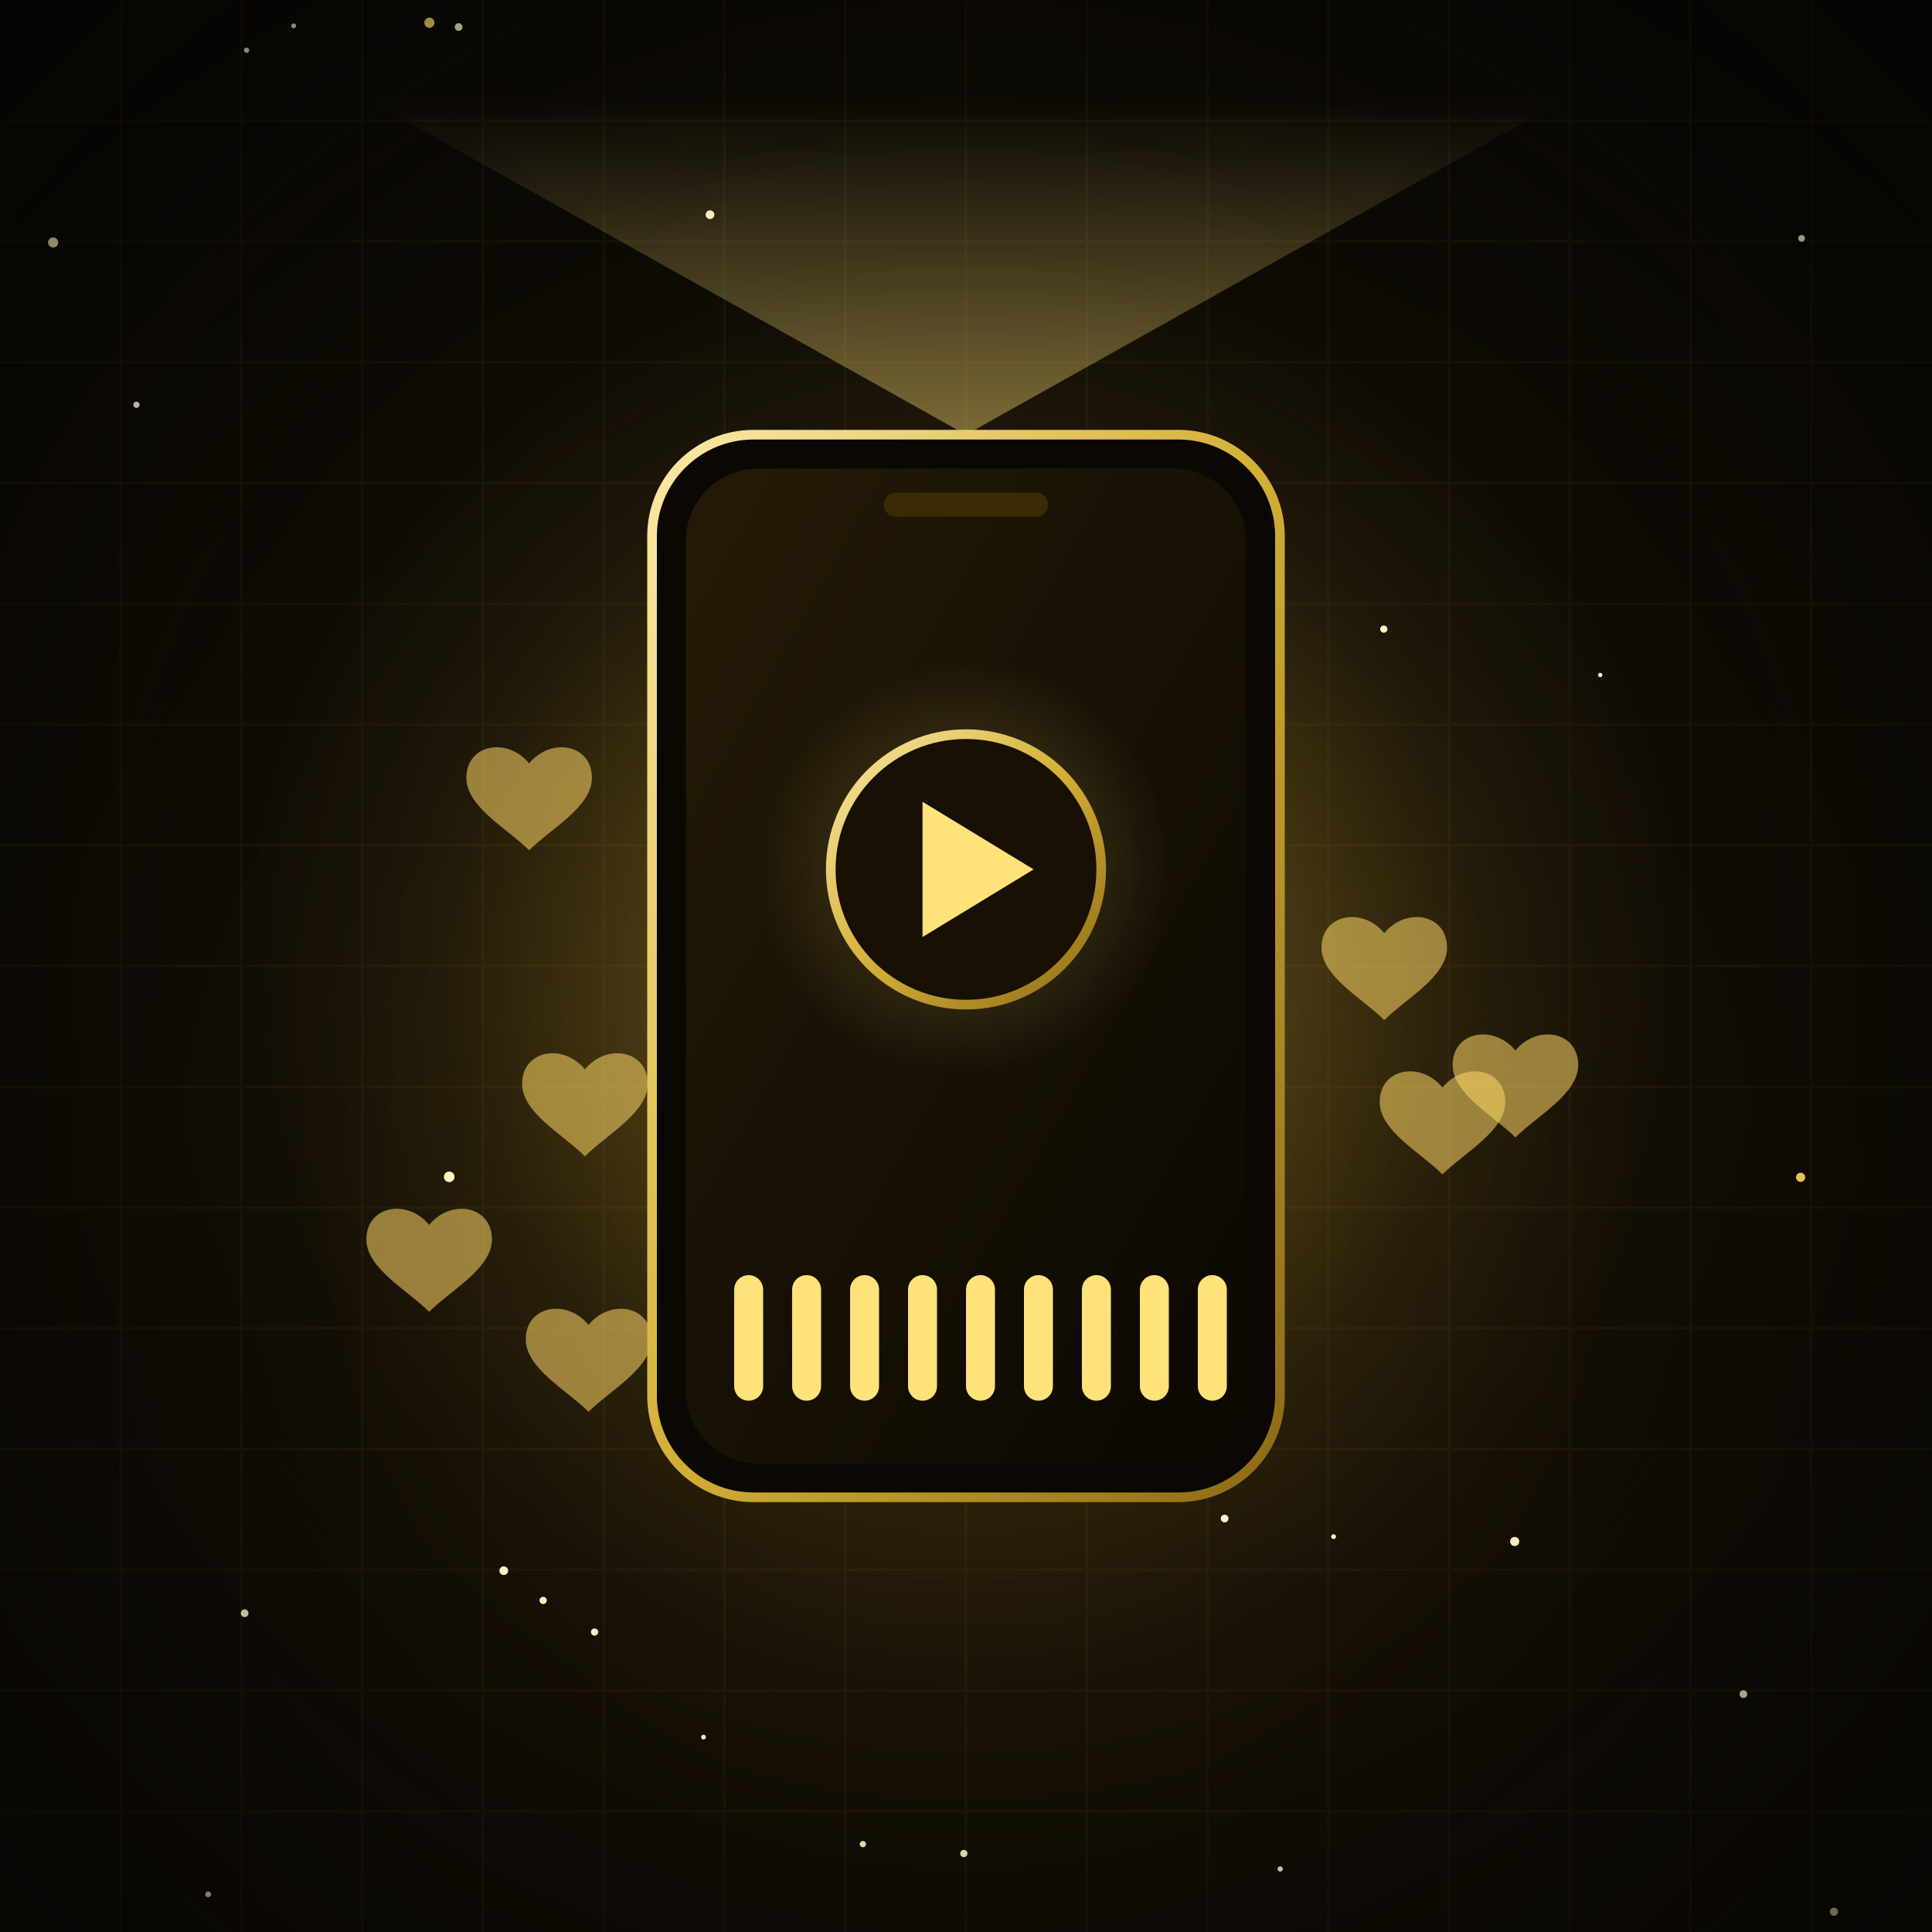
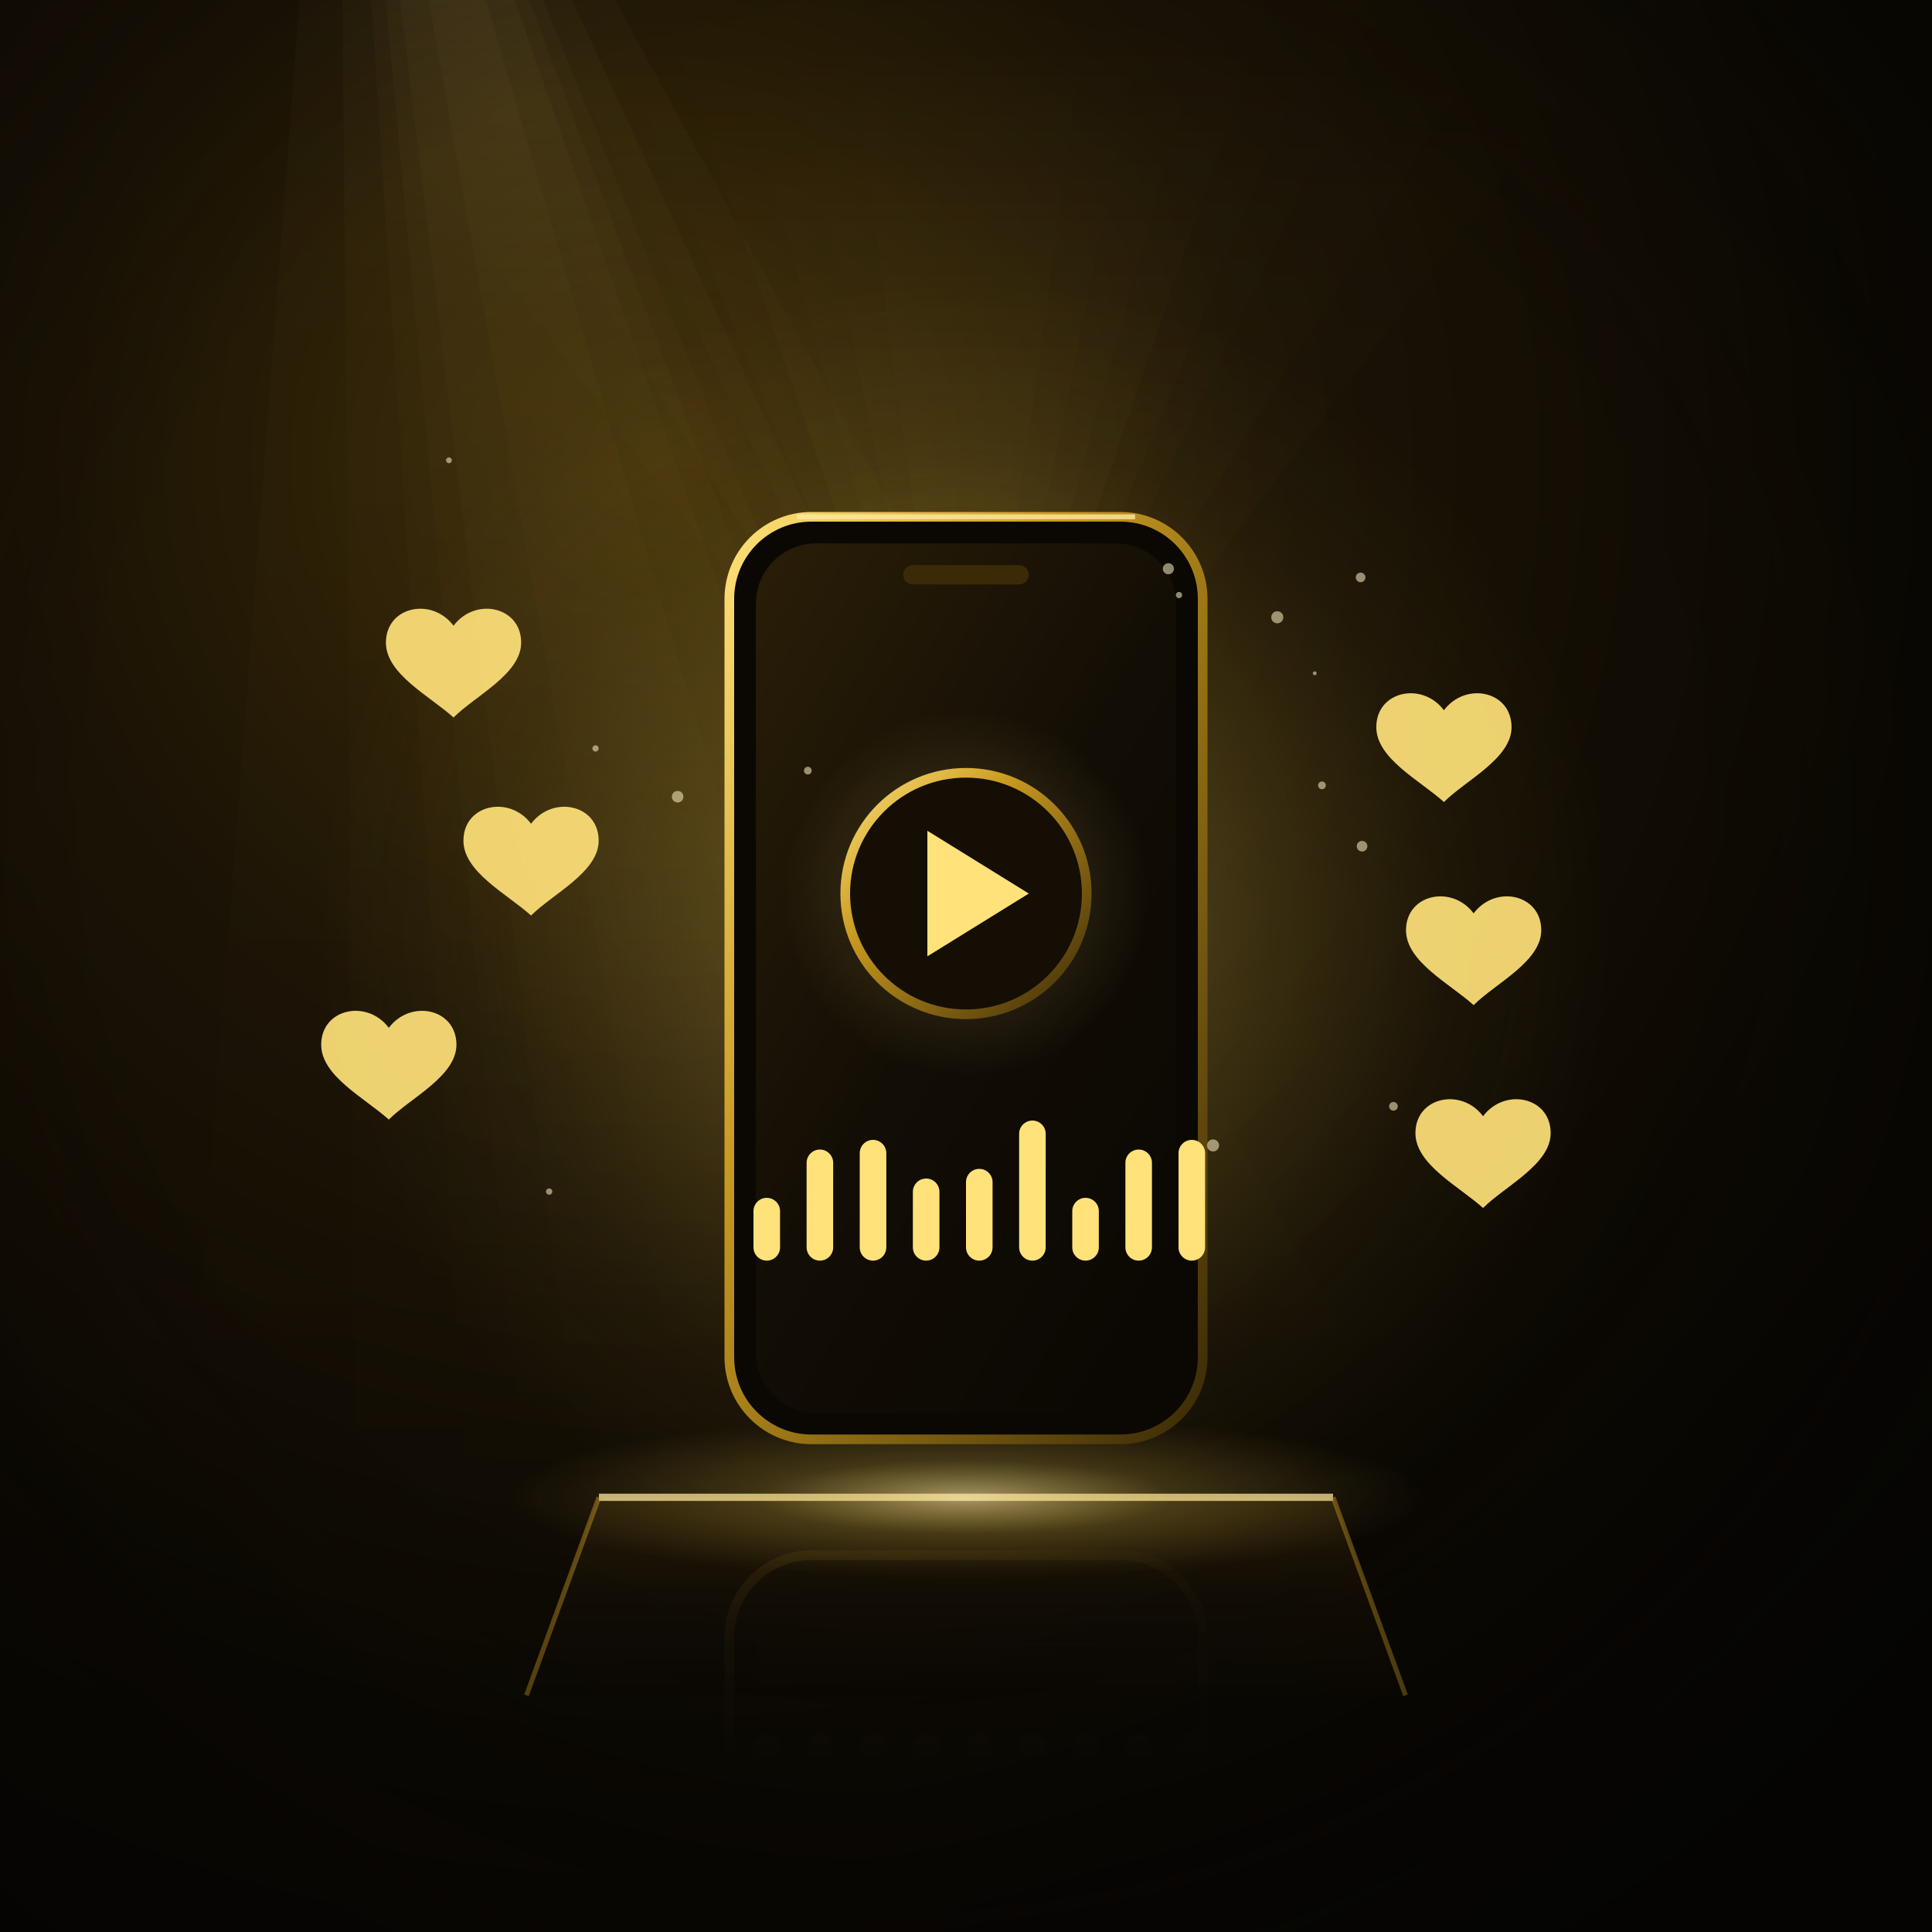
<svg xmlns="http://www.w3.org/2000/svg" viewBox="0 0 800 800" width="800" height="800" aria-hidden="true">
  <defs>
-     <radialGradient id="bg" cx=".5" cy=".62" r=".78">
+     <radialGradient id="sky" cx=".34" cy=".24" r=".92">
+       <stop offset="0" stop-color="#3a2a06" />
+       <stop offset=".34" stop-color="#1b1305" />
+       <stop offset=".72" stop-color="#0b0803" />
+       <stop offset="1" stop-color="#050403" />
+     </radialGradient>
+     <linearGradient id="beam" x1="0" y1="0" x2="0" y2="1">
+       <stop offset="0" stop-color="#fff1c4" stop-opacity=".46" />
+       <stop offset=".42" stop-color="#ffd766" stop-opacity=".15" />
+       <stop offset="1" stop-color="#ffd766" stop-opacity="0" />
+     </linearGradient>
+     <linearGradient id="beamUp" x1="0" y1="1" x2="0" y2="0">
+       <stop offset="0" stop-color="#fff1c4" stop-opacity=".42" />
+       <stop offset=".4" stop-color="#ffd766" stop-opacity=".13" />
+       <stop offset="1" stop-color="#ffd766" stop-opacity="0" />
+     </linearGradient>
+     <radialGradient id="pool">
+       <stop offset="0" stop-color="#ffe9a3" stop-opacity=".62" />
+       <stop offset=".45" stop-color="#e9c552" stop-opacity=".2" />
+       <stop offset="1" stop-color="#d4af37" stop-opacity="0" />
+     </radialGradient>
+     <radialGradient id="halo">
+       <stop offset="0" stop-color="#fff2c8" stop-opacity=".5" />
+       <stop offset=".38" stop-color="#e9c552" stop-opacity=".2" />
+       <stop offset=".74" stop-color="#d4af37" stop-opacity=".05" />
+       <stop offset="1" stop-color="#d4af37" stop-opacity="0" />
+     </radialGradient>
+     <radialGradient id="soft">
+       <stop offset="0" stop-color="#fff3c4" stop-opacity=".8" />
+       <stop offset=".5" stop-color="#f5d76e" stop-opacity=".28" />
+       <stop offset="1" stop-color="#f5d76e" stop-opacity="0" />
+     </radialGradient>
+     <linearGradient id="brass" x1="0" y1="0" x2="1" y2="1">
+       <stop offset="0" stop-color="#ffe27a" />
+       <stop offset=".35" stop-color="#c99a20" />
+       <stop offset=".62" stop-color="#8c6a14" />
+       <stop offset="1" stop-color="#3a2a06" />
+     </linearGradient>
+     <radialGradient id="vig" cx=".46" cy=".42" r=".78">
+       <stop offset=".52" stop-color="#050403" stop-opacity="0" />
+       <stop offset="1" stop-color="#050403" stop-opacity=".7" />
+     </radialGradient>
+     <linearGradient id="stone" x1="0" y1="0" x2="0" y2="1">
+       <stop offset="0" stop-color="#241a06" />
+       <stop offset=".5" stop-color="#120d05" />
+       <stop offset="1" stop-color="#0b0803" />
+     </linearGradient>
+     <linearGradient id="screen" x1="0" y1="0" x2=".8" y2="1">
      <stop offset="0" stop-color="#2a1e07" />
-       <stop offset=".45" stop-color="#120d05" />
-       <stop offset="1" stop-color="#060503" />
-     </radialGradient>
-     <radialGradient id="soft">
-       <stop offset="0" stop-color="#fff3c4" stop-opacity=".85" />
-       <stop offset=".5" stop-color="#f5d76e" stop-opacity=".3" />
-       <stop offset="1" stop-color="#f5d76e" stop-opacity="0" />
-     </radialGradient>
-     <radialGradient id="halo">
-       <stop offset="0" stop-color="#fff2c8" stop-opacity=".55" />
-       <stop offset=".35" stop-color="#e9bf48" stop-opacity=".26" />
-       <stop offset=".72" stop-color="#d4af37" stop-opacity=".07" />
-       <stop offset="1" stop-color="#d4af37" stop-opacity="0" />
-     </radialGradient>
-     <radialGradient id="vig" cx=".5" cy=".5" r=".72">
-       <stop offset=".55" stop-color="#060503" stop-opacity="0" />
-       <stop offset="1" stop-color="#060503" stop-opacity=".72" />
-     </radialGradient>
-     <linearGradient id="gold" x1="0" y1="0" x2="1" y2="1">
-       <stop offset="0" stop-color="#fbe9a6" />
-       <stop offset=".5" stop-color="#d4af37" />
-       <stop offset="1" stop-color="#8c6a14" />
-     </linearGradient>
-     <linearGradient id="floor" x1="0" y1="0" x2="0" y2="1">
-       <stop offset="0" stop-color="#d4af37" stop-opacity="0" />
-       <stop offset="1" stop-color="#d4af37" stop-opacity=".16" />
-     </linearGradient>
-     <linearGradient id="beam" x1="0" y1="1" x2="0" y2="0">
-       <stop offset="0" stop-color="#ffe27a" stop-opacity=".42" />
-       <stop offset="1" stop-color="#ffe27a" stop-opacity="0" />
-     </linearGradient>
-     <linearGradient id="scr" x1="0" y1="0" x2="1" y2="1">
-       <stop offset="0" stop-color="#241a06" />
+       <stop offset=".55" stop-color="#120d05" />
      <stop offset="1" stop-color="#0b0803" />
    </linearGradient>
  </defs>
  <style>
- .tw{animation:tw 3s ease-in-out infinite alternate}
- .breathe{transform-box:fill-box;transform-origin:center;animation:breathe 5s ease-in-out infinite alternate}
- @keyframes tw{from{opacity:.18}to{opacity:1}}
- @keyframes breathe{from{opacity:.72;transform:scale(.96)}to{opacity:1;transform:scale(1.05)}}
+ .mote{animation-name:mote;animation-timing-function:ease-in-out;animation-iteration-count:infinite;animation-direction:alternate}
+ .glow{transform-box:fill-box;transform-origin:center;animation:glow 6s ease-in-out infinite alternate}
+ @keyframes mote{from{transform:translateY(9px);opacity:.14}to{transform:translateY(-13px);opacity:.85}}
+ @keyframes glow{from{opacity:.68;transform:scale(.97)}to{opacity:1;transform:scale(1.04)}}
.bar{transform-box:fill-box;transform-origin:center bottom;animation-name:bar;animation-timing-function:ease-in-out;animation-iteration-count:infinite;animation-direction:alternate}
.rise{animation-name:rise;animation-timing-function:ease-out;animation-iteration-count:infinite}
.play{transform-box:fill-box;transform-origin:center;animation:play 3.2s ease-in-out infinite}
- @keyframes bar{from{transform:scaleY(.3)}to{transform:scaleY(1)}}
- @keyframes rise{0%{transform:translateY(90px) scale(.6);opacity:0}18%{opacity:.85}100%{transform:translateY(-240px) scale(1.1);opacity:0}}
- @keyframes play{0%,100%{transform:scale(1)}50%{transform:scale(1.09)}}</style>
-   <rect width="800" height="800" fill="url(#bg)" />
-   <g fill="none" stroke="#d4af37" stroke-width="1" opacity=".05">
-     <path d="M50 0V800" />
-     <path d="M100 0V800" />
-     <path d="M150 0V800" />
-     <path d="M200 0V800" />
-     <path d="M250 0V800" />
-     <path d="M300 0V800" />
-     <path d="M350 0V800" />
-     <path d="M400 0V800" />
-     <path d="M450 0V800" />
-     <path d="M500 0V800" />
-     <path d="M550 0V800" />
-     <path d="M600 0V800" />
-     <path d="M650 0V800" />
-     <path d="M700 0V800" />
-     <path d="M750 0V800" />
-     <path d="M0 50H800" />
-     <path d="M0 100H800" />
-     <path d="M0 150H800" />
-     <path d="M0 200H800" />
-     <path d="M0 250H800" />
-     <path d="M0 300H800" />
-     <path d="M0 350H800" />
-     <path d="M0 400H800" />
-     <path d="M0 450H800" />
-     <path d="M0 500H800" />
-     <path d="M0 550H800" />
-     <path d="M0 600H800" />
-     <path d="M0 650H800" />
-     <path d="M0 700H800" />
-     <path d="M0 750H800" />
-   </g>
-   <path d="M400 180L150 40L650 40Z" fill="url(#beam)" />
-   <g transform="translate(400 400)">
-     <circle class="breathe" r="300" fill="url(#halo)" />
-   </g>
-   <g transform="translate(242.2 442.8)">
-     <path class="rise" d="M0 0c-9-11-26-8-26 6 0 12 17 21 26 30 9-9 26-18 26-30 0-14-17-17-26-6Z" fill="#ffd766" opacity=".55" style="animation-duration:5.5s;animation-delay:-0s" />
-   </g>
-   <g transform="translate(573.2 386.4)">
-     <path class="rise" d="M0 0c-9-11-26-8-26 6 0 12 17 21 26 30 9-9 26-18 26-30 0-14-17-17-26-6Z" fill="#ffd766" opacity=".55" style="animation-duration:4.6s;animation-delay:-0.3s" />
-   </g>
-   <g transform="translate(219.1 316.1)">
-     <path class="rise" d="M0 0c-9-11-26-8-26 6 0 12 17 21 26 30 9-9 26-18 26-30 0-14-17-17-26-6Z" fill="#ffd766" opacity=".55" style="animation-duration:5.2s;animation-delay:-4.8s" />
-   </g>
-   <g transform="translate(627.5 435)">
-     <path class="rise" d="M0 0c-9-11-26-8-26 6 0 12 17 21 26 30 9-9 26-18 26-30 0-14-17-17-26-6Z" fill="#ffd766" opacity=".55" style="animation-duration:4.6s;animation-delay:-3.3s" />
-   </g>
-   <g transform="translate(243.7 548.6)">
-     <path class="rise" d="M0 0c-9-11-26-8-26 6 0 12 17 21 26 30 9-9 26-18 26-30 0-14-17-17-26-6Z" fill="#ffd766" opacity=".55" style="animation-duration:5.3s;animation-delay:-4s" />
-   </g>
-   <g transform="translate(597.3 450.3)">
-     <path class="rise" d="M0 0c-9-11-26-8-26 6 0 12 17 21 26 30 9-9 26-18 26-30 0-14-17-17-26-6Z" fill="#ffd766" opacity=".55" style="animation-duration:4.6s;animation-delay:-2s" />
-   </g>
-   <g transform="translate(177.7 507.2)">
-     <path class="rise" d="M0 0c-9-11-26-8-26 6 0 12 17 21 26 30 9-9 26-18 26-30 0-14-17-17-26-6Z" fill="#ffd766" opacity=".55" style="animation-duration:4.7s;animation-delay:-3.5s" />
+ @keyframes bar{from{transform:scaleY(.28)}to{transform:scaleY(1)}}
+ @keyframes rise{0%{transform:translateY(80px) scale(.55);opacity:0}14%,80%{opacity:1}100%{transform:translateY(-230px) scale(1.1);opacity:0}}
+ @keyframes play{0%,100%{transform:scale(1)}50%{transform:scale(1.08)}}</style>
+   <rect width="800" height="800" fill="url(#sky)" />
+   <g fill="url(#beam)">
+     <path d="M140 -210L30 620L53.5 620Z" opacity="0" />
+     <path d="M140 -210L53.5 620L76.9 620Z" opacity="0" />
+     <path d="M140 -210L76.9 620L100.4 620Z" opacity="0.1" />
+     <path d="M140 -210L100.4 620L123.8 620Z" opacity="0.1" />
+     <path d="M140 -210L123.8 620L147.3 620Z" opacity="0.1" />
+     <path d="M140 -210L147.3 620L170.8 620Z" opacity="0.2" />
+     <path d="M140 -210L170.8 620L194.2 620Z" opacity="0.2" />
+     <path d="M140 -210L194.2 620L217.7 620Z" opacity="0.3" />
+     <path d="M140 -210L217.7 620L241.2 620Z" opacity="0.4" />
+     <path d="M140 -210L241.2 620L264.6 620Z" opacity="0.5" />
+     <path d="M140 -210L264.6 620L288.1 620Z" opacity="0.5" />
+     <path d="M140 -210L288.1 620L311.5 620Z" opacity="0.6" />
+     <path d="M140 -210L311.5 620L335 620Z" opacity="0.6" />
+     <path d="M140 -210L335 620L358.5 620Z" opacity="0.6" />
+     <path d="M140 -210L358.5 620L381.9 620Z" opacity="0.6" />
+     <path d="M140 -210L381.9 620L405.4 620Z" opacity="0.5" />
+     <path d="M140 -210L405.4 620L428.8 620Z" opacity="0.5" />
+     <path d="M140 -210L428.8 620L452.3 620Z" opacity="0.4" />
+     <path d="M140 -210L452.3 620L475.8 620Z" opacity="0.3" />
+     <path d="M140 -210L475.8 620L499.2 620Z" opacity="0.2" />
+     <path d="M140 -210L499.2 620L522.7 620Z" opacity="0.2" />
+     <path d="M140 -210L522.7 620L546.2 620Z" opacity="0.1" />
+     <path d="M140 -210L546.2 620L569.6 620Z" opacity="0.1" />
+     <path d="M140 -210L569.6 620L593.1 620Z" opacity="0.1" />
+     <path d="M140 -210L593.1 620L616.5 620Z" opacity="0" />
+     <path d="M140 -210L616.5 620L640 620Z" opacity="0" />
+   </g>
+   <g fill="url(#beamUp)">
+     <path d="M400 370L114 20L137.8 20Z" opacity="0" />
+     <path d="M400 370L137.8 20L161.7 20Z" opacity="0.1" />
+     <path d="M400 370L161.7 20L185.5 20Z" opacity="0.1" />
+     <path d="M400 370L185.5 20L209.3 20Z" opacity="0.2" />
+     <path d="M400 370L209.3 20L233.2 20Z" opacity="0.2" />
+     <path d="M400 370L233.2 20L257 20Z" opacity="0.3" />
+     <path d="M400 370L257 20L280.8 20Z" opacity="0.4" />
+     <path d="M400 370L280.8 20L304.7 20Z" opacity="0.6" />
+     <path d="M400 370L304.7 20L328.5 20Z" opacity="0.7" />
+     <path d="M400 370L328.5 20L352.3 20Z" opacity="0.8" />
+     <path d="M400 370L352.3 20L376.2 20Z" opacity="0.9" />
+     <path d="M400 370L376.2 20L400 20Z" opacity="0.9" />
+     <path d="M400 370L400 20L423.8 20Z" opacity="0.9" />
+     <path d="M400 370L423.8 20L447.7 20Z" opacity="0.9" />
+     <path d="M400 370L447.7 20L471.5 20Z" opacity="0.8" />
+     <path d="M400 370L471.5 20L495.3 20Z" opacity="0.7" />
+     <path d="M400 370L495.3 20L519.2 20Z" opacity="0.6" />
+     <path d="M400 370L519.2 20L543 20Z" opacity="0.4" />
+     <path d="M400 370L543 20L566.8 20Z" opacity="0.3" />
+     <path d="M400 370L566.8 20L590.7 20Z" opacity="0.2" />
+     <path d="M400 370L590.7 20L614.5 20Z" opacity="0.2" />
+     <path d="M400 370L614.5 20L638.3 20Z" opacity="0.1" />
+     <path d="M400 370L638.3 20L662.2 20Z" opacity="0.1" />
+     <path d="M400 370L662.2 20L686 20Z" opacity="0" />
+   </g>
+   <g transform="translate(400 384)">
+     <circle class="glow" r="268" fill="url(#halo)" />
+   </g>
+   <g fill="#ffe27a" opacity=".92">
+     <g transform="translate(187.8 259.1)">
+       <path class="rise" d="M0 0c-9-12-28-8-28 7 0 13 18 22 28 31 9-9 28-18 28-31 0-15-19-19-28-7Z" fill="#ffe27a" style="animation-duration:4.7s;animation-delay:-0s" />
+     </g>
+     <g transform="translate(597.9 294.1)">
+       <path class="rise" d="M0 0c-9-12-28-8-28 7 0 13 18 22 28 31 9-9 28-18 28-31 0-15-19-19-28-7Z" fill="#ffe27a" style="animation-duration:5.2s;animation-delay:-0.3s" />
+     </g>
+     <g transform="translate(219.9 341.1)">
+       <path class="rise" d="M0 0c-9-12-28-8-28 7 0 13 18 22 28 31 9-9 28-18 28-31 0-15-19-19-28-7Z" fill="#ffe27a" style="animation-duration:5.4s;animation-delay:-5s" />
+     </g>
+     <g transform="translate(610.2 378.2)">
+       <path class="rise" d="M0 0c-9-12-28-8-28 7 0 13 18 22 28 31 9-9 28-18 28-31 0-15-19-19-28-7Z" fill="#ffe27a" style="animation-duration:6.8s;animation-delay:-4.9s" />
+     </g>
+     <g transform="translate(161 425.6)">
+       <path class="rise" d="M0 0c-9-12-28-8-28 7 0 13 18 22 28 31 9-9 28-18 28-31 0-15-19-19-28-7Z" fill="#ffe27a" style="animation-duration:4.7s;animation-delay:-3.5s" />
+     </g>
+     <g transform="translate(614.1 462.2)">
+       <path class="rise" d="M0 0c-9-12-28-8-28 7 0 13 18 22 28 31 9-9 28-18 28-31 0-15-19-19-28-7Z" fill="#ffe27a" style="animation-duration:5.9s;animation-delay:-2.6s" />
+     </g>
+   </g>
+   <path d="M248 620h304l30 82H218Z" fill="url(#stone)" />
+   <path d="M248 620h304" stroke="#ffe9a3" stroke-width="3" opacity=".75" />
+   <path d="M248 620L218 702M552 620L582 702" stroke="#c99a20" stroke-width="2" opacity=".45" />
+   <ellipse cx="400" cy="620" rx="190" ry="34" fill="url(#pool)" />
+   <defs>
+     <linearGradient id="gmr1" x1="0" y1="620" x2="0" y2="730" gradientUnits="userSpaceOnUse">
+       <stop offset="0" stop-color="#fff" stop-opacity=".9" />
+       <stop offset=".55" stop-color="#fff" stop-opacity=".22" />
+       <stop offset="1" stop-color="#fff" stop-opacity="0" />
+     </linearGradient>
+     <mask id="mr1" maskUnits="userSpaceOnUse" x="0" y="620" width="800" height="110">
+       <rect x="0" y="620" width="800" height="110" fill="url(#gmr1)" />
+     </mask>
+   </defs>
+   <g mask="url(#mr1)" opacity="0.2">
+     <g transform="translate(0 1240) scale(1 -1)">
+       <rect x="302" y="214" width="196" height="382" rx="34" fill="#0b0803" stroke="url(#brass)" stroke-width="4" />
+       <path d="M330 214h140" stroke="#ffe9a3" stroke-width="2" opacity=".8" />
+       <rect x="313" y="225" width="174" height="360" rx="25" fill="url(#screen)" />
+       <rect x="374" y="234" width="52" height="8" rx="4" fill="#3a2a06" />
+       <circle cx="400" cy="370" r="76" fill="url(#soft)" opacity=".4" />
+       <g class="play">
+         <circle cx="400" cy="370" r="50" fill="#150e04" stroke="url(#brass)" stroke-width="4" />
+         <path d="M384 344l42 26-42 26Z" fill="#ffe27a" />
+       </g>
+       <rect class="bar" x="312" y="496" width="11" height="26" rx="5.5" fill="#ffe27a" style="animation-duration:1.4s;animation-delay:-0.8s" />
+       <rect class="bar" x="334" y="476" width="11" height="46" rx="5.5" fill="#ffe27a" style="animation-duration:1.4s;animation-delay:-1.3s" />
+       <rect class="bar" x="356" y="472" width="11" height="50" rx="5.5" fill="#ffe27a" style="animation-duration:1.7s;animation-delay:-0.2s" />
+       <rect class="bar" x="378" y="488" width="11" height="34" rx="5.5" fill="#ffe27a" style="animation-duration:1.3s;animation-delay:-0.9s" />
+       <rect class="bar" x="400" y="484" width="11" height="38" rx="5.5" fill="#ffe27a" style="animation-duration:1.6s;animation-delay:-0.3s" />
+       <rect class="bar" x="422" y="464" width="11" height="58" rx="5.5" fill="#ffe27a" style="animation-duration:1.1s;animation-delay:-1s" />
+       <rect class="bar" x="444" y="496" width="11" height="26" rx="5.5" fill="#ffe27a" style="animation-duration:1.1s;animation-delay:-0.8s" />
+       <rect class="bar" x="466" y="476" width="11" height="46" rx="5.5" fill="#ffe27a" style="animation-duration:1.7s;animation-delay:-0.7s" />
+       <rect class="bar" x="488" y="472" width="11" height="50" rx="5.5" fill="#ffe27a" style="animation-duration:1.4s;animation-delay:-0.7s" />
+     </g>
  </g>
  <g>
-     <rect x="270" y="180" width="260" height="440" rx="42" fill="#0b0803" stroke="url(#gold)" stroke-width="4" />
-     <rect x="284" y="194" width="232" height="412" rx="30" fill="url(#scr)" />
-     <rect x="366" y="204" width="68" height="10" rx="5" fill="#3a2a06" />
-     <circle cx="400" cy="360" r="86" fill="url(#soft)" opacity=".45" />
+     <rect x="302" y="214" width="196" height="382" rx="34" fill="#0b0803" stroke="url(#brass)" stroke-width="4" />
+     <path d="M330 214h140" stroke="#ffe9a3" stroke-width="2" opacity=".8" />
+     <rect x="313" y="225" width="174" height="360" rx="25" fill="url(#screen)" />
+     <rect x="374" y="234" width="52" height="8" rx="4" fill="#3a2a06" />
+     <circle cx="400" cy="370" r="76" fill="url(#soft)" opacity=".4" />
    <g class="play">
-       <circle cx="400" cy="360" r="56" fill="#171003" stroke="url(#gold)" stroke-width="4" />
-       <path d="M382 332l46 28-46 28Z" fill="#ffe27a" />
-     </g>
-     <rect class="bar" x="304" y="528" width="12" height="52" rx="6" fill="#ffe27a" style="animation-duration:1.4s;animation-delay:-0.8s" />
-     <rect class="bar" x="328" y="528" width="12" height="52" rx="6" fill="#ffe27a" style="animation-duration:1.4s;animation-delay:-1.3s" />
-     <rect class="bar" x="352" y="528" width="12" height="52" rx="6" fill="#ffe27a" style="animation-duration:1.7s;animation-delay:-0.2s" />
-     <rect class="bar" x="376" y="528" width="12" height="52" rx="6" fill="#ffe27a" style="animation-duration:1.3s;animation-delay:-0.9s" />
-     <rect class="bar" x="400" y="528" width="12" height="52" rx="6" fill="#ffe27a" style="animation-duration:1.6s;animation-delay:-0.3s" />
-     <rect class="bar" x="424" y="528" width="12" height="52" rx="6" fill="#ffe27a" style="animation-duration:1.1s;animation-delay:-1s" />
-     <rect class="bar" x="448" y="528" width="12" height="52" rx="6" fill="#ffe27a" style="animation-duration:1.1s;animation-delay:-0.8s" />
-     <rect class="bar" x="472" y="528" width="12" height="52" rx="6" fill="#ffe27a" style="animation-duration:1.7s;animation-delay:-0.7s" />
-     <rect class="bar" x="496" y="528" width="12" height="52" rx="6" fill="#ffe27a" style="animation-duration:1.4s;animation-delay:-0.7s" />
-   </g>
-   <circle class="tw" cx="745.6" cy="487.5" r="1.9" fill="#ffd766" style="animation-duration:4.6s;animation-delay:-2.7s" />
-   <circle class="tw" cx="101.3" cy="668" r="1.6" fill="#fff3c4" style="animation-duration:4.7s;animation-delay:-2.8s" />
-   <circle class="tw" cx="721.9" cy="701.5" r="1.6" fill="#fff3c4" style="animation-duration:2.3s;animation-delay:-4.4s" />
-   <circle class="tw" cx="186" cy="487.3" r="2.2" fill="#fff3c4" style="animation-duration:4.6s;animation-delay:-2.8s" />
-   <circle class="tw" cx="573" cy="260.5" r="1.5" fill="#fff3c4" style="animation-duration:3.5s;animation-delay:-4.1s" />
-   <circle class="tw" cx="746" cy="98.7" r="1.4" fill="#fff3c4" style="animation-duration:3.2s;animation-delay:-1.6s" />
-   <circle class="tw" cx="121.6" cy="10.7" r="1" fill="#fff3c4" style="animation-duration:2.9s;animation-delay:-1.3s" />
-   <circle class="tw" cx="86.2" cy="784.4" r="1.2" fill="#fff3c4" style="animation-duration:4.5s;animation-delay:-4s" />
-   <circle class="tw" cx="224.9" cy="662.7" r="1.5" fill="#fff3c4" style="animation-duration:4.1s;animation-delay:-1.3s" />
-   <circle class="tw" cx="208.6" cy="650.4" r="1.8" fill="#fff3c4" style="animation-duration:3.3s;animation-delay:-1.2s" />
-   <circle class="tw" cx="662.6" cy="279.5" r="0.9" fill="#fff3c4" style="animation-duration:3.1s;animation-delay:-1.1s" />
-   <circle class="tw" cx="627.2" cy="638.3" r="1.9" fill="#fff3c4" style="animation-duration:2.3s;animation-delay:-2.5s" />
-   <circle class="tw" cx="759.4" cy="791.6" r="1.7" fill="#fff3c4" style="animation-duration:4.6s;animation-delay:-5s" />
-   <circle class="tw" cx="399.1" cy="767.5" r="1.5" fill="#fff3c4" style="animation-duration:5s;animation-delay:-2.9s" />
-   <circle class="tw" cx="530.1" cy="773.9" r="1.1" fill="#fff3c4" style="animation-duration:4s;animation-delay:-3.2s" />
-   <circle class="tw" cx="22" cy="100.4" r="2.1" fill="#fff3c4" style="animation-duration:2.9s;animation-delay:-1.2s" />
-   <circle class="tw" cx="189.9" cy="11.2" r="1.6" fill="#fff3c4" style="animation-duration:4.6s;animation-delay:-1s" />
-   <circle class="tw" cx="507.1" cy="628.8" r="1.6" fill="#fff3c4" style="animation-duration:4.2s;animation-delay:-0.2s" />
-   <circle class="tw" cx="177.8" cy="9.4" r="2.1" fill="#ffd766" style="animation-duration:3.3s;animation-delay:-3.4s" />
-   <circle class="tw" cx="246.2" cy="675.8" r="1.5" fill="#fff3c4" style="animation-duration:3.9s;animation-delay:-2s" />
-   <circle class="tw" cx="56.5" cy="167.6" r="1.3" fill="#fff3c4" style="animation-duration:3.8s;animation-delay:-1.2s" />
-   <circle class="tw" cx="102.1" cy="20.8" r="1.1" fill="#fff3c4" style="animation-duration:3.1s;animation-delay:-4.2s" />
-   <circle class="tw" cx="294" cy="88.9" r="1.8" fill="#fff3c4" style="animation-duration:2.6s;animation-delay:-4.5s" />
-   <circle class="tw" cx="357.3" cy="763.6" r="1.3" fill="#fff3c4" style="animation-duration:3.4s;animation-delay:-2.1s" />
-   <circle class="tw" cx="291.3" cy="719.3" r="1" fill="#fff3c4" style="animation-duration:3.2s;animation-delay:-0.1s" />
-   <circle class="tw" cx="552.2" cy="636.3" r="1" fill="#fff3c4" style="animation-duration:5s;animation-delay:-2.9s" />
+       <circle cx="400" cy="370" r="50" fill="#150e04" stroke="url(#brass)" stroke-width="4" />
+       <path d="M384 344l42 26-42 26Z" fill="#ffe27a" />
+     </g>
+     <rect class="bar" x="312" y="496" width="11" height="26" rx="5.5" fill="#ffe27a" style="animation-duration:1.4s;animation-delay:-0.8s" />
+     <rect class="bar" x="334" y="476" width="11" height="46" rx="5.5" fill="#ffe27a" style="animation-duration:1.4s;animation-delay:-1.3s" />
+     <rect class="bar" x="356" y="472" width="11" height="50" rx="5.5" fill="#ffe27a" style="animation-duration:1.7s;animation-delay:-0.2s" />
+     <rect class="bar" x="378" y="488" width="11" height="34" rx="5.5" fill="#ffe27a" style="animation-duration:1.3s;animation-delay:-0.9s" />
+     <rect class="bar" x="400" y="484" width="11" height="38" rx="5.5" fill="#ffe27a" style="animation-duration:1.6s;animation-delay:-0.3s" />
+     <rect class="bar" x="422" y="464" width="11" height="58" rx="5.5" fill="#ffe27a" style="animation-duration:1.1s;animation-delay:-1s" />
+     <rect class="bar" x="444" y="496" width="11" height="26" rx="5.5" fill="#ffe27a" style="animation-duration:1.1s;animation-delay:-0.8s" />
+     <rect class="bar" x="466" y="476" width="11" height="46" rx="5.5" fill="#ffe27a" style="animation-duration:1.7s;animation-delay:-0.7s" />
+     <rect class="bar" x="488" y="472" width="11" height="50" rx="5.5" fill="#ffe27a" style="animation-duration:1.4s;animation-delay:-0.7s" />
+   </g>
+   <g fill="#fff3c4" opacity=".55">
+     <circle class="mote" cx="483.8" cy="235.5" r="2.3" style="animation-duration:7.6s;animation-delay:-7.1s" />
+     <circle class="mote" cx="502.3" cy="474.3" r="2.5" style="animation-duration:7s;animation-delay:-3.9s" />
+     <circle class="mote" cx="547.4" cy="325.2" r="1.6" style="animation-duration:4.6s;animation-delay:-4.2s" />
+     <circle class="mote" cx="577" cy="458.1" r="1.8" style="animation-duration:6.8s;animation-delay:-1.1s" />
+     <circle class="mote" cx="563.4" cy="239.1" r="2" style="animation-duration:4.5s;animation-delay:-4.1s" />
+     <circle class="mote" cx="564" cy="350.4" r="2.2" style="animation-duration:4.6s;animation-delay:-1.5s" />
+     <circle class="mote" cx="280.6" cy="329.9" r="2.4" style="animation-duration:6.1s;animation-delay:-5.7s" />
+     <circle class="mote" cx="334.5" cy="319.1" r="1.6" style="animation-duration:4.6s;animation-delay:-1.5s" />
+     <circle class="mote" cx="185.9" cy="190.6" r="1.2" style="animation-duration:4.8s;animation-delay:-1.4s" />
+     <circle class="mote" cx="227.4" cy="493.4" r="1.3" style="animation-duration:5.3s;animation-delay:-3.4s" />
+     <circle class="mote" cx="528.9" cy="255.6" r="2.5" style="animation-duration:8.1s;animation-delay:-3.4s" />
+     <circle class="mote" cx="488.2" cy="246.4" r="1.3" style="animation-duration:4.7s;animation-delay:-3.9s" />
+     <circle class="mote" cx="246.6" cy="309.9" r="1.3" style="animation-duration:7.1s;animation-delay:-2.3s" />
+     <circle class="mote" cx="544.4" cy="278.8" r="0.8" style="animation-duration:6.4s;animation-delay:-0.6s" />
+   </g>
  <rect width="800" height="800" fill="url(#vig)" />
</svg>
